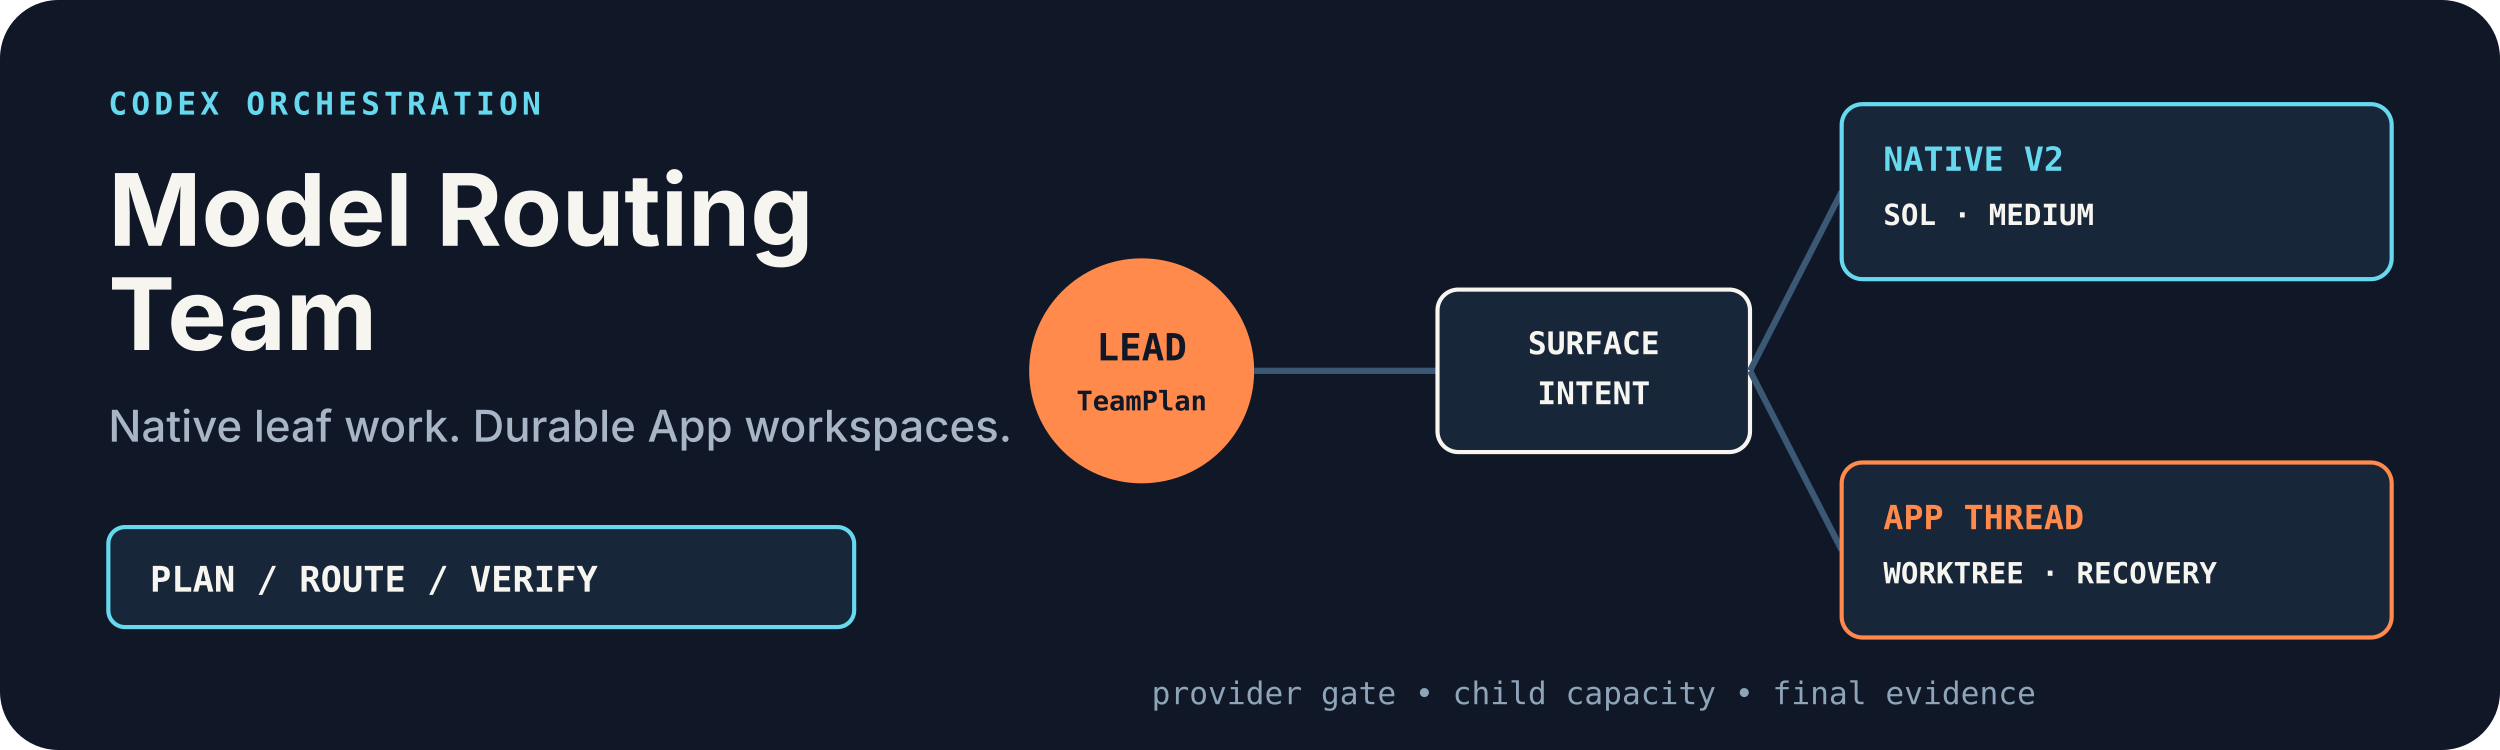
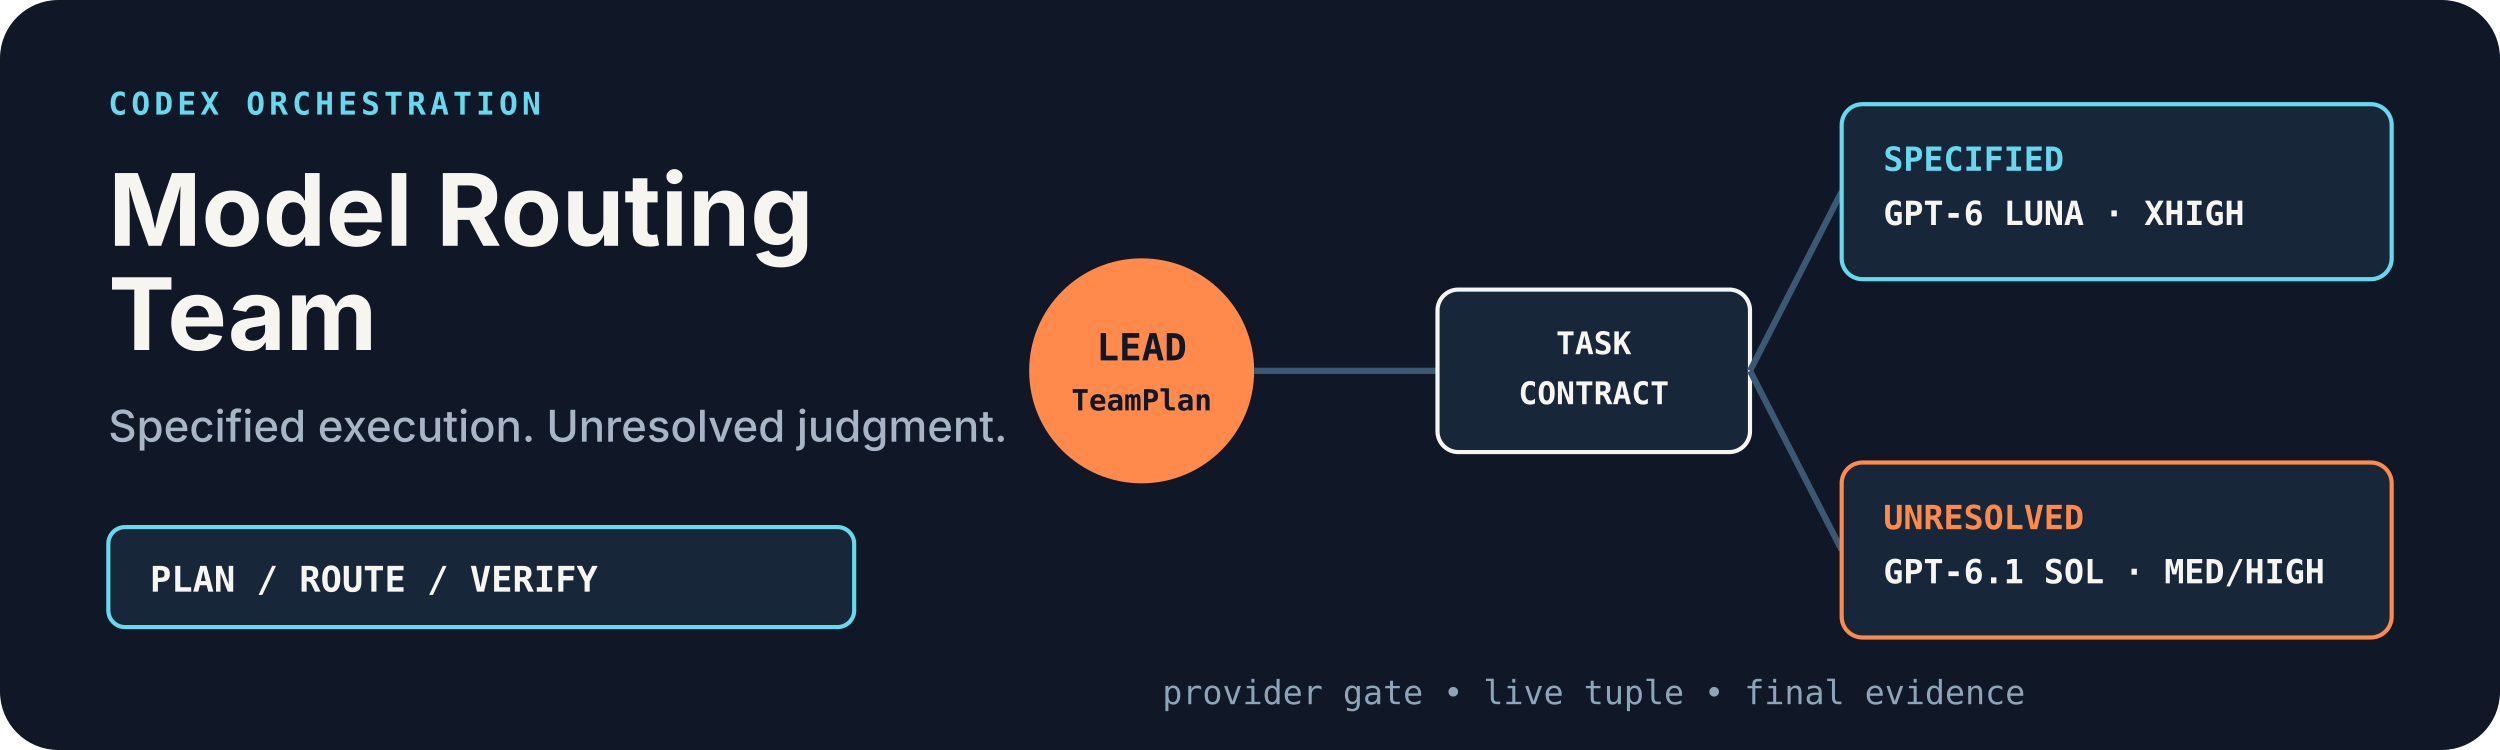
- <svg xmlns="http://www.w3.org/2000/svg" viewBox="0 0 1200 360" role="img" aria-labelledby="title desc" data-composition="native-leaf-durable-split">
+ <svg xmlns="http://www.w3.org/2000/svg" viewBox="0 0 1200 360" role="img" aria-labelledby="title desc" data-composition="task-contract-model-split">
  <rect width="1200" height="360" rx="28" fill="#101827" />
-   <g data-composition="native-leaf-durable-split">
+   <g data-composition="task-contract-model-split">
    <text x="52" y="55" fill="#66D9EF" font-family="ui-monospace,'SFMono-Regular',Menlo,monospace" font-size="15" font-weight="700" letter-spacing="2">CODEX ORCHESTRATION</text>
    <text x="52" y="118" fill="#F7F5EF" font-family="-apple-system,BlinkMacSystemFont,'Segoe UI','PingFang SC',sans-serif" font-size="48" font-weight="720">Model Routing</text>
    <text x="52" y="168" fill="#F7F5EF" font-family="-apple-system,BlinkMacSystemFont,'Segoe UI','PingFang SC',sans-serif" font-size="48" font-weight="720">Team</text>
-     <text x="52" y="212" fill="#A8B5C7" font-family="-apple-system,BlinkMacSystemFont,'Segoe UI','PingFang SC',sans-serif" font-size="21" font-weight="450">Native leaf work. Durable App workspaces.</text>
+     <text x="52" y="212" fill="#A8B5C7" font-family="-apple-system,BlinkMacSystemFont,'Segoe UI','PingFang SC',sans-serif" font-size="21" font-weight="450">Specified execution. Unresolved judgment.</text>
    <rect x="52" y="253" width="358" height="48" rx="8" fill="#18263A" stroke="#66D9EF" stroke-width="2" />
    <text x="72" y="284" fill="#F7F5EF" font-family="ui-monospace,'SFMono-Regular',Menlo,monospace" font-size="17" font-weight="700">PLAN  /  ROUTE  /  VERIFY</text>
    <circle cx="548" cy="178" r="54" fill="#FF8A4C" stroke="none" stroke-width="1" />
    <text x="548" y="173" fill="#101827" font-family="ui-monospace,'SFMono-Regular',Menlo,monospace" font-size="18" font-weight="800" text-anchor="middle">LEAD</text>
-     <text x="548" y="197" fill="#101827" font-family="ui-monospace,'SFMono-Regular',Menlo,monospace" font-size="13" font-weight="650" text-anchor="middle">TeamPlan</text>
+     <text x="548" y="197" fill="#101827" font-family="ui-monospace,'SFMono-Regular',Menlo,monospace" font-size="14" font-weight="650" text-anchor="middle">TeamPlan</text>
    <line x1="602" y1="178" x2="690" y2="178" stroke="#3B5975" stroke-width="3" />
    <rect x="690" y="139" width="150" height="78" rx="10" fill="#18263A" stroke="#F7F5EF" stroke-width="2" />
-     <text x="765" y="170" fill="#F7F5EF" font-family="ui-monospace,'SFMono-Regular',Menlo,monospace" font-size="15" font-weight="700" text-anchor="middle">SURFACE</text>
-     <text x="765" y="194" fill="#F7F5EF" font-family="ui-monospace,'SFMono-Regular',Menlo,monospace" font-size="15" font-weight="700" text-anchor="middle">INTENT</text>
+     <text x="765" y="170" fill="#F7F5EF" font-family="ui-monospace,'SFMono-Regular',Menlo,monospace" font-size="15" font-weight="700" text-anchor="middle">TASK</text>
+     <text x="765" y="194" fill="#F7F5EF" font-family="ui-monospace,'SFMono-Regular',Menlo,monospace" font-size="15" font-weight="700" text-anchor="middle">CONTRACT</text>
    <line x1="840" y1="178" x2="884" y2="92" stroke="#3B5975" stroke-width="3" />
    <line x1="840" y1="178" x2="884" y2="264" stroke="#3B5975" stroke-width="3" />
    <rect x="884" y="50" width="264" height="84" rx="10" fill="#18263A" stroke="#66D9EF" stroke-width="2" />
-     <text x="904" y="82" fill="#66D9EF" font-family="ui-monospace,'SFMono-Regular',Menlo,monospace" font-size="16" font-weight="750">NATIVE V2</text>
-     <text x="904" y="108" fill="#F7F5EF" font-family="ui-monospace,'SFMono-Regular',Menlo,monospace" font-size="14" font-weight="650">SOL  ·  MEDIUM</text>
+     <text x="904" y="82" fill="#66D9EF" font-family="ui-monospace,'SFMono-Regular',Menlo,monospace" font-size="16" font-weight="750">SPECIFIED</text>
+     <text x="904" y="108" fill="#F7F5EF" font-family="ui-monospace,'SFMono-Regular',Menlo,monospace" font-size="16" font-weight="650">GPT-6 LUNA  ·  XHIGH</text>
    <rect x="884" y="222" width="264" height="84" rx="10" fill="#18263A" stroke="#FF8A4C" stroke-width="2" />
-     <text x="904" y="254" fill="#FF8A4C" font-family="ui-monospace,'SFMono-Regular',Menlo,monospace" font-size="16" font-weight="750">APP THREAD</text>
-     <text x="904" y="280" fill="#F7F5EF" font-family="ui-monospace,'SFMono-Regular',Menlo,monospace" font-size="14" font-weight="650">WORKTREE  ·  RECOVERY</text>
-     <text x="765" y="338" fill="#8EA4B8" font-family="ui-monospace,'SFMono-Regular',Menlo,monospace" font-size="15" font-weight="500" text-anchor="middle">provider gate  •  child capacity  •  final evidence</text>
+     <text x="904" y="254" fill="#FF8A4C" font-family="ui-monospace,'SFMono-Regular',Menlo,monospace" font-size="16" font-weight="750">UNRESOLVED</text>
+     <text x="904" y="280" fill="#F7F5EF" font-family="ui-monospace,'SFMono-Regular',Menlo,monospace" font-size="16" font-weight="650">GPT-6.1 SOL  ·  MED/HIGH</text>
+     <text x="765" y="338" fill="#8EA4B8" font-family="ui-monospace,'SFMono-Regular',Menlo,monospace" font-size="16" font-weight="500" text-anchor="middle">provider gate  •  live tuple  •  final evidence</text>
  </g>
</svg>
